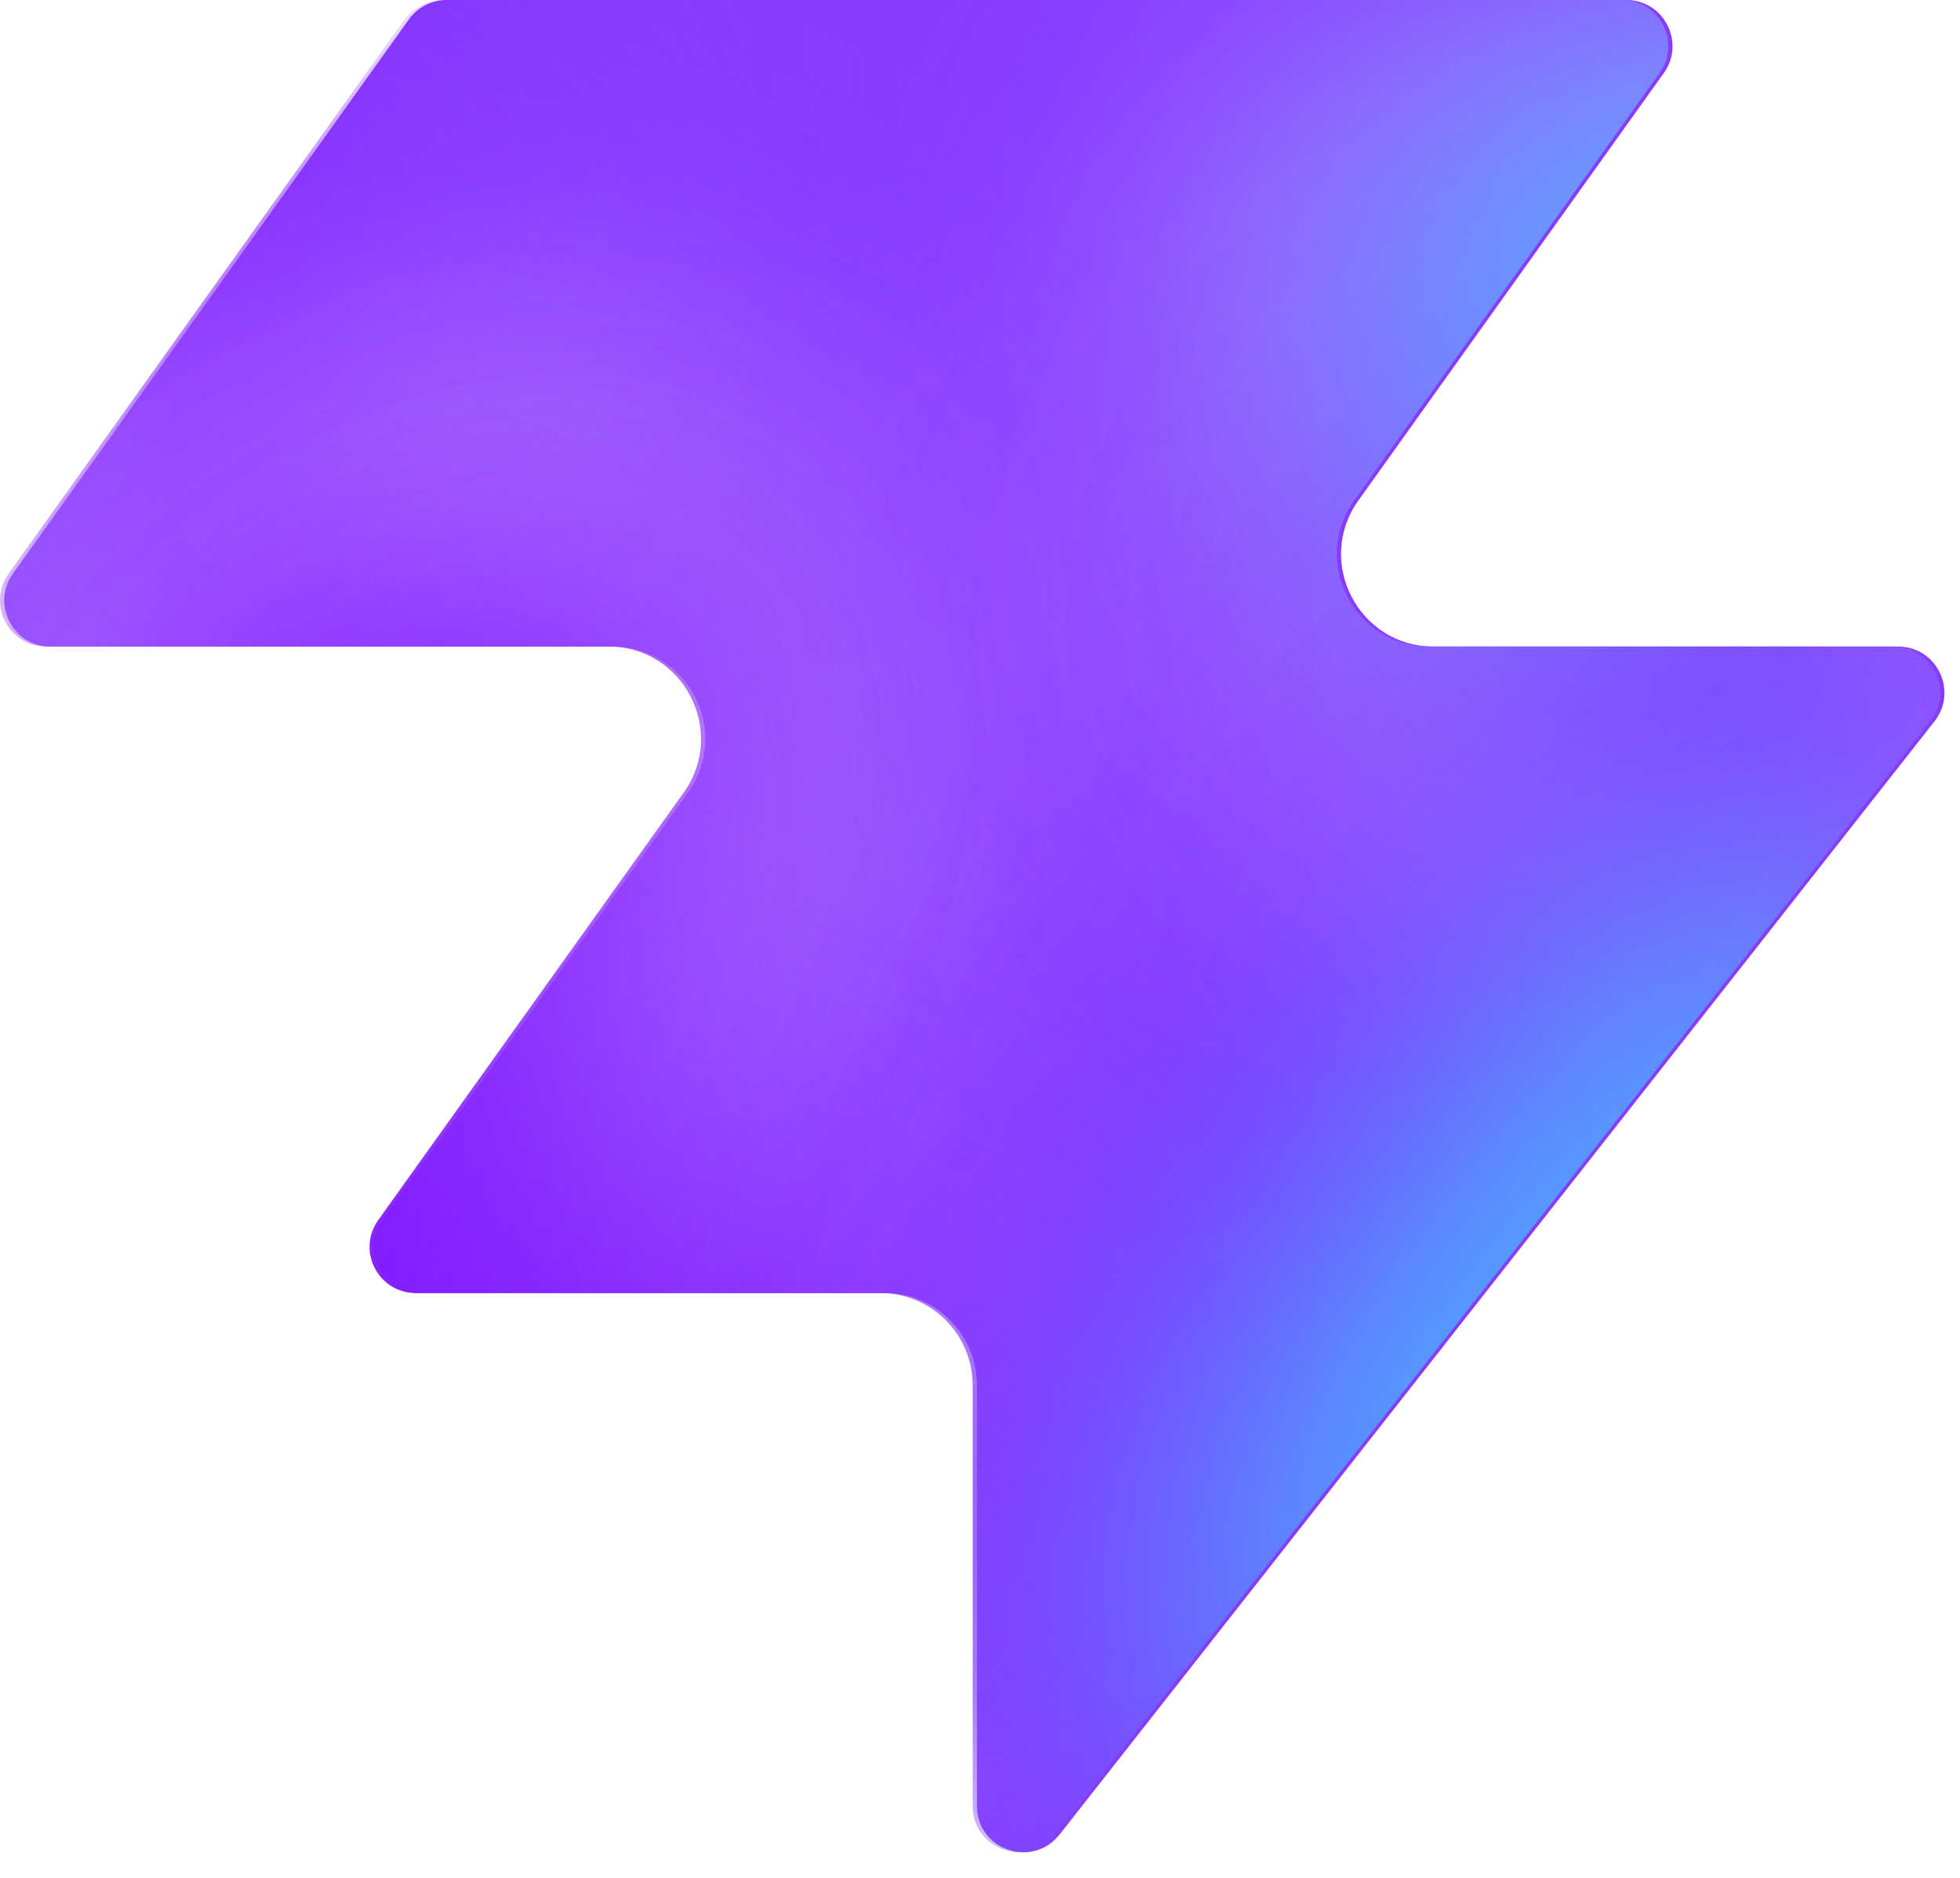
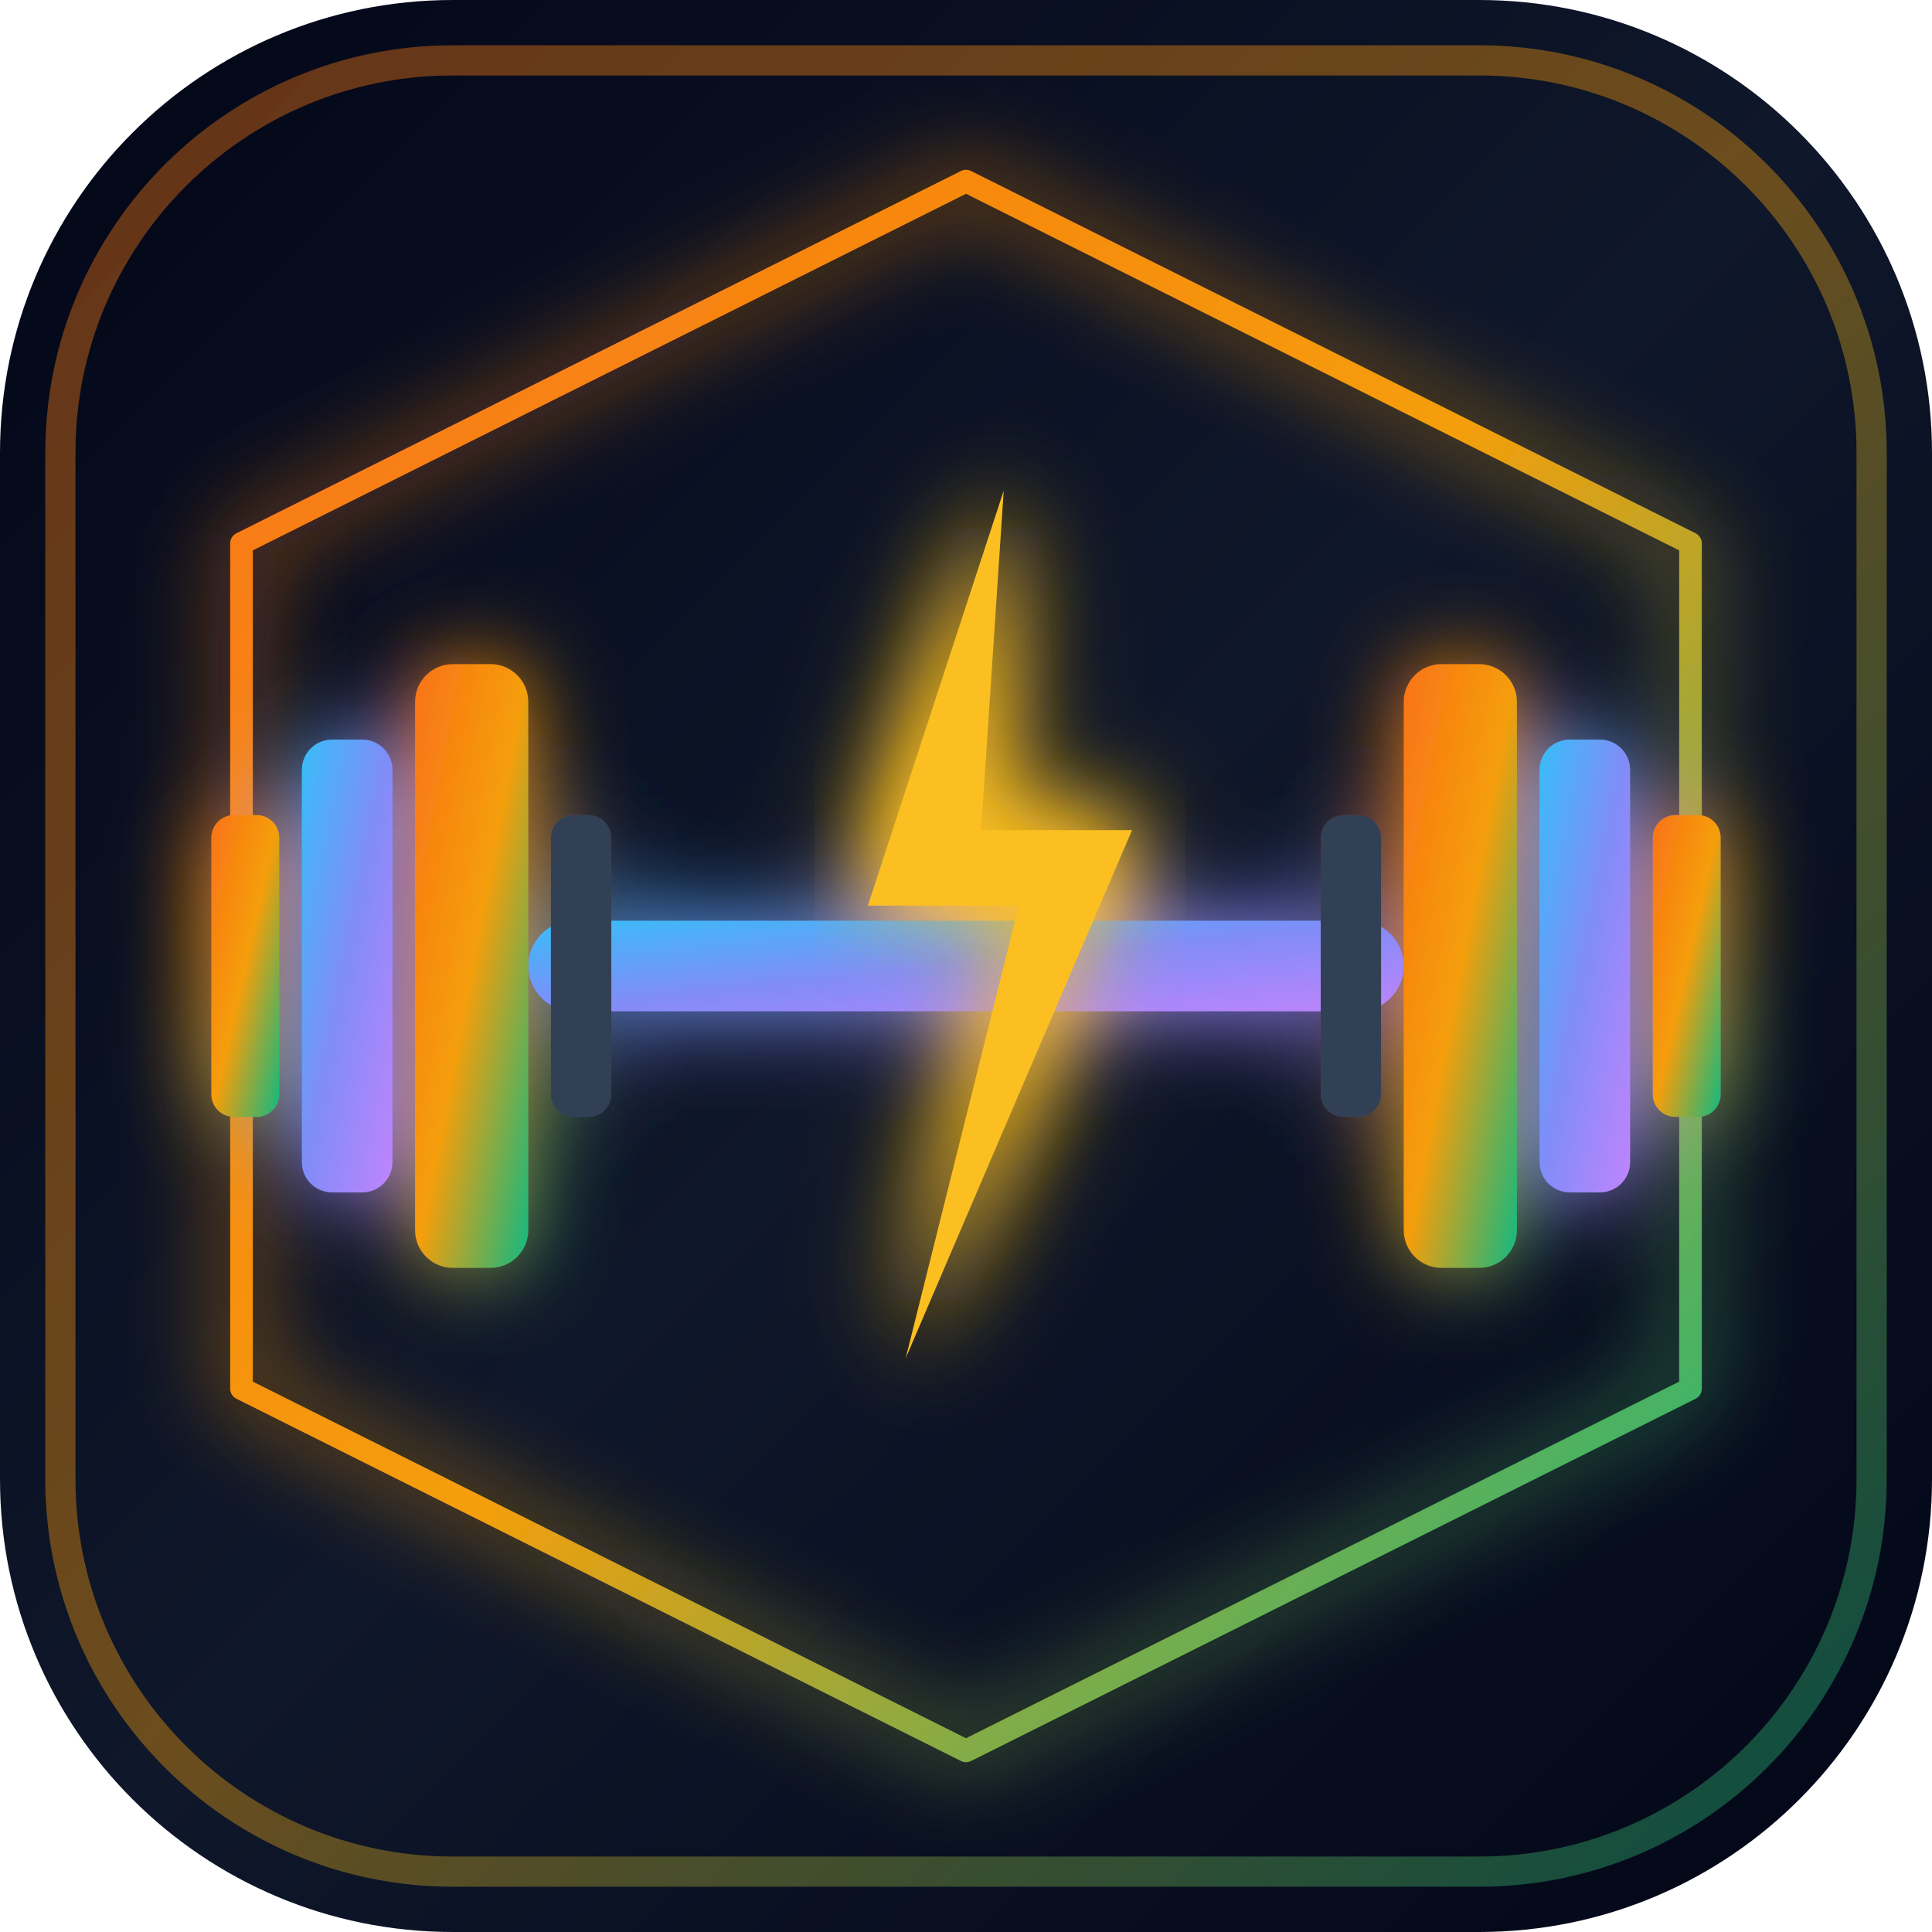
- <svg xmlns="http://www.w3.org/2000/svg" width="48" height="46" fill="none" viewBox="0 0 48 46">
-   <path fill="#863bff" d="M25.946 44.938c-.664.845-2.021.375-2.021-.698V33.937a2.26 2.26 0 0 0-2.262-2.262H10.287c-.92 0-1.456-1.04-.92-1.788l7.48-10.471c1.07-1.497 0-3.578-1.842-3.578H1.237c-.92 0-1.456-1.04-.92-1.788L10.013.474c.214-.297.556-.474.92-.474h28.894c.92 0 1.456 1.04.92 1.788l-7.48 10.471c-1.07 1.498 0 3.579 1.842 3.579h11.377c.943 0 1.473 1.088.89 1.83L25.947 44.94z" style="fill:#863bff;fill:color(display-p3 .525 .23 1);fill-opacity:1" />
-   <mask id="a" width="48" height="46" x="0" y="0" maskUnits="userSpaceOnUse" style="mask-type:alpha">
-     <path fill="#000" d="M25.842 44.938c-.664.844-2.021.375-2.021-.698V33.937a2.26 2.26 0 0 0-2.262-2.262H10.183c-.92 0-1.456-1.04-.92-1.788l7.48-10.471c1.07-1.498 0-3.579-1.842-3.579H1.133c-.92 0-1.456-1.04-.92-1.787L9.91.473c.214-.297.556-.474.92-.474h28.894c.92 0 1.456 1.04.92 1.788l-7.48 10.471c-1.07 1.498 0 3.578 1.842 3.578h11.377c.943 0 1.473 1.088.89 1.832L25.843 44.94z" style="fill:#000;fill-opacity:1" />
-   </mask>
-   <g mask="url(#a)">
-     <g filter="url(#b)">
-       <ellipse cx="5.508" cy="14.704" fill="#ede6ff" rx="5.508" ry="14.704" style="fill:#ede6ff;fill:color(display-p3 .927 .903 1);fill-opacity:1" transform="matrix(.00324 1 1 -.00324 -4.47 31.516)" />
-     </g>
-     <g filter="url(#c)">
-       <ellipse cx="10.399" cy="29.851" fill="#ede6ff" rx="10.399" ry="29.851" style="fill:#ede6ff;fill:color(display-p3 .927 .903 1);fill-opacity:1" transform="matrix(.00324 1 1 -.00324 -39.328 7.883)" />
-     </g>
-     <g filter="url(#d)">
-       <ellipse cx="5.508" cy="30.487" fill="#7e14ff" rx="5.508" ry="30.487" style="fill:#7e14ff;fill:color(display-p3 .492 .077 1);fill-opacity:1" transform="rotate(89.814 -25.913 -14.639)scale(1 -1)" />
-     </g>
-     <g filter="url(#e)">
-       <ellipse cx="5.508" cy="30.599" fill="#7e14ff" rx="5.508" ry="30.599" style="fill:#7e14ff;fill:color(display-p3 .492 .077 1);fill-opacity:1" transform="rotate(89.814 -32.644 -3.334)scale(1 -1)" />
-     </g>
-     <g filter="url(#f)">
-       <ellipse cx="5.508" cy="30.599" fill="#7e14ff" rx="5.508" ry="30.599" style="fill:#7e14ff;fill:color(display-p3 .492 .077 1);fill-opacity:1" transform="matrix(.00324 1 1 -.00324 -34.34 30.47)" />
-     </g>
-     <g filter="url(#g)">
-       <ellipse cx="14.072" cy="22.078" fill="#ede6ff" rx="14.072" ry="22.078" style="fill:#ede6ff;fill:color(display-p3 .927 .903 1);fill-opacity:1" transform="rotate(93.35 24.506 48.493)scale(-1 1)" />
-     </g>
-     <g filter="url(#h)">
-       <ellipse cx="3.47" cy="21.501" fill="#7e14ff" rx="3.47" ry="21.501" style="fill:#7e14ff;fill:color(display-p3 .492 .077 1);fill-opacity:1" transform="rotate(89.009 28.708 47.59)scale(-1 1)" />
-     </g>
-     <g filter="url(#i)">
-       <ellipse cx="3.47" cy="21.501" fill="#7e14ff" rx="3.47" ry="21.501" style="fill:#7e14ff;fill:color(display-p3 .492 .077 1);fill-opacity:1" transform="rotate(89.009 28.708 47.59)scale(-1 1)" />
-     </g>
-     <g filter="url(#j)">
-       <ellipse cx=".387" cy="8.972" fill="#7e14ff" rx="4.407" ry="29.108" style="fill:#7e14ff;fill:color(display-p3 .492 .077 1);fill-opacity:1" transform="rotate(39.51 .387 8.972)" />
-     </g>
-     <g filter="url(#k)">
-       <ellipse cx="47.523" cy="-6.092" fill="#7e14ff" rx="4.407" ry="29.108" style="fill:#7e14ff;fill:color(display-p3 .492 .077 1);fill-opacity:1" transform="rotate(37.892 47.523 -6.092)" />
-     </g>
-     <g filter="url(#l)">
-       <ellipse cx="41.412" cy="6.333" fill="#47bfff" rx="5.971" ry="9.665" style="fill:#47bfff;fill:color(display-p3 .28 .748 1);fill-opacity:1" transform="rotate(37.892 41.412 6.333)" />
-     </g>
-     <g filter="url(#m)">
-       <ellipse cx="-1.879" cy="38.332" fill="#7e14ff" rx="4.407" ry="29.108" style="fill:#7e14ff;fill:color(display-p3 .492 .077 1);fill-opacity:1" transform="rotate(37.892 -1.88 38.332)" />
-     </g>
-     <g filter="url(#n)">
-       <ellipse cx="-1.879" cy="38.332" fill="#7e14ff" rx="4.407" ry="29.108" style="fill:#7e14ff;fill:color(display-p3 .492 .077 1);fill-opacity:1" transform="rotate(37.892 -1.88 38.332)" />
-     </g>
-     <g filter="url(#o)">
-       <ellipse cx="35.651" cy="29.907" fill="#7e14ff" rx="4.407" ry="29.108" style="fill:#7e14ff;fill:color(display-p3 .492 .077 1);fill-opacity:1" transform="rotate(37.892 35.651 29.907)" />
-     </g>
-     <g filter="url(#p)">
-       <ellipse cx="38.418" cy="32.4" fill="#47bfff" rx="5.971" ry="15.297" style="fill:#47bfff;fill:color(display-p3 .28 .748 1);fill-opacity:1" transform="rotate(37.892 38.418 32.4)" />
-     </g>
-   </g>
+ <svg xmlns="http://www.w3.org/2000/svg" viewBox="0 0 512 512" width="100%" height="100%">
  <defs>
-     <filter id="b" width="60.045" height="41.654" x="-19.77" y="16.149" color-interpolation-filters="sRGB" filterUnits="userSpaceOnUse">
-       <feFlood flood-opacity="0" result="BackgroundImageFix" />
-       <feBlend in="SourceGraphic" in2="BackgroundImageFix" result="shape" />
-       <feGaussianBlur result="effect1_foregroundBlur_2002_17158" stdDeviation="7.659" />
-     </filter>
-     <filter id="c" width="90.34" height="51.437" x="-54.613" y="-7.533" color-interpolation-filters="sRGB" filterUnits="userSpaceOnUse">
-       <feFlood flood-opacity="0" result="BackgroundImageFix" />
-       <feBlend in="SourceGraphic" in2="BackgroundImageFix" result="shape" />
-       <feGaussianBlur result="effect1_foregroundBlur_2002_17158" stdDeviation="7.659" />
-     </filter>
-     <filter id="d" width="79.355" height="29.4" x="-49.64" y="2.03" color-interpolation-filters="sRGB" filterUnits="userSpaceOnUse">
-       <feFlood flood-opacity="0" result="BackgroundImageFix" />
-       <feBlend in="SourceGraphic" in2="BackgroundImageFix" result="shape" />
-       <feGaussianBlur result="effect1_foregroundBlur_2002_17158" stdDeviation="4.596" />
-     </filter>
-     <filter id="e" width="79.579" height="29.4" x="-45.045" y="20.029" color-interpolation-filters="sRGB" filterUnits="userSpaceOnUse">
-       <feFlood flood-opacity="0" result="BackgroundImageFix" />
-       <feBlend in="SourceGraphic" in2="BackgroundImageFix" result="shape" />
-       <feGaussianBlur result="effect1_foregroundBlur_2002_17158" stdDeviation="4.596" />
-     </filter>
-     <filter id="f" width="79.579" height="29.4" x="-43.513" y="21.178" color-interpolation-filters="sRGB" filterUnits="userSpaceOnUse">
-       <feFlood flood-opacity="0" result="BackgroundImageFix" />
-       <feBlend in="SourceGraphic" in2="BackgroundImageFix" result="shape" />
-       <feGaussianBlur result="effect1_foregroundBlur_2002_17158" stdDeviation="4.596" />
-     </filter>
-     <filter id="g" width="74.749" height="58.852" x="15.756" y="-17.901" color-interpolation-filters="sRGB" filterUnits="userSpaceOnUse">
-       <feFlood flood-opacity="0" result="BackgroundImageFix" />
-       <feBlend in="SourceGraphic" in2="BackgroundImageFix" result="shape" />
-       <feGaussianBlur result="effect1_foregroundBlur_2002_17158" stdDeviation="7.659" />
-     </filter>
-     <filter id="h" width="61.377" height="25.362" x="23.548" y="2.284" color-interpolation-filters="sRGB" filterUnits="userSpaceOnUse">
-       <feFlood flood-opacity="0" result="BackgroundImageFix" />
-       <feBlend in="SourceGraphic" in2="BackgroundImageFix" result="shape" />
-       <feGaussianBlur result="effect1_foregroundBlur_2002_17158" stdDeviation="4.596" />
-     </filter>
-     <filter id="i" width="61.377" height="25.362" x="23.548" y="2.284" color-interpolation-filters="sRGB" filterUnits="userSpaceOnUse">
-       <feFlood flood-opacity="0" result="BackgroundImageFix" />
-       <feBlend in="SourceGraphic" in2="BackgroundImageFix" result="shape" />
-       <feGaussianBlur result="effect1_foregroundBlur_2002_17158" stdDeviation="4.596" />
-     </filter>
-     <filter id="j" width="56.045" height="63.649" x="-27.636" y="-22.853" color-interpolation-filters="sRGB" filterUnits="userSpaceOnUse">
-       <feFlood flood-opacity="0" result="BackgroundImageFix" />
-       <feBlend in="SourceGraphic" in2="BackgroundImageFix" result="shape" />
-       <feGaussianBlur result="effect1_foregroundBlur_2002_17158" stdDeviation="4.596" />
-     </filter>
-     <filter id="k" width="54.814" height="64.646" x="20.116" y="-38.415" color-interpolation-filters="sRGB" filterUnits="userSpaceOnUse">
-       <feFlood flood-opacity="0" result="BackgroundImageFix" />
-       <feBlend in="SourceGraphic" in2="BackgroundImageFix" result="shape" />
-       <feGaussianBlur result="effect1_foregroundBlur_2002_17158" stdDeviation="4.596" />
-     </filter>
-     <filter id="l" width="33.541" height="35.313" x="24.641" y="-11.323" color-interpolation-filters="sRGB" filterUnits="userSpaceOnUse">
-       <feFlood flood-opacity="0" result="BackgroundImageFix" />
-       <feBlend in="SourceGraphic" in2="BackgroundImageFix" result="shape" />
-       <feGaussianBlur result="effect1_foregroundBlur_2002_17158" stdDeviation="4.596" />
-     </filter>
-     <filter id="m" width="54.814" height="64.646" x="-29.286" y="6.009" color-interpolation-filters="sRGB" filterUnits="userSpaceOnUse">
-       <feFlood flood-opacity="0" result="BackgroundImageFix" />
-       <feBlend in="SourceGraphic" in2="BackgroundImageFix" result="shape" />
-       <feGaussianBlur result="effect1_foregroundBlur_2002_17158" stdDeviation="4.596" />
-     </filter>
-     <filter id="n" width="54.814" height="64.646" x="-29.286" y="6.009" color-interpolation-filters="sRGB" filterUnits="userSpaceOnUse">
-       <feFlood flood-opacity="0" result="BackgroundImageFix" />
-       <feBlend in="SourceGraphic" in2="BackgroundImageFix" result="shape" />
-       <feGaussianBlur result="effect1_foregroundBlur_2002_17158" stdDeviation="4.596" />
-     </filter>
-     <filter id="o" width="54.814" height="64.646" x="8.244" y="-2.416" color-interpolation-filters="sRGB" filterUnits="userSpaceOnUse">
-       <feFlood flood-opacity="0" result="BackgroundImageFix" />
-       <feBlend in="SourceGraphic" in2="BackgroundImageFix" result="shape" />
-       <feGaussianBlur result="effect1_foregroundBlur_2002_17158" stdDeviation="4.596" />
-     </filter>
-     <filter id="p" width="39.409" height="43.623" x="18.713" y="10.588" color-interpolation-filters="sRGB" filterUnits="userSpaceOnUse">
-       <feFlood flood-opacity="0" result="BackgroundImageFix" />
-       <feBlend in="SourceGraphic" in2="BackgroundImageFix" result="shape" />
-       <feGaussianBlur result="effect1_foregroundBlur_2002_17158" stdDeviation="4.596" />
+     <linearGradient id="bgGrad" x1="0%" y1="0%" x2="100%" y2="100%">
+       <stop offset="0%" stop-color="#020617" />
+       <stop offset="50%" stop-color="#0f172a" />
+       <stop offset="100%" stop-color="#020617" />
+     </linearGradient>
+     <linearGradient id="neonGrad" x1="0%" y1="0%" x2="100%" y2="100%">
+       <stop offset="0%" stop-color="#f97316" />
+       <stop offset="50%" stop-color="#f59e0b" />
+       <stop offset="100%" stop-color="#10b981" />
+     </linearGradient>
+     <linearGradient id="metalGrad" x1="0%" y1="0%" x2="100%" y2="100%">
+       <stop offset="0%" stop-color="#38bdf8" />
+       <stop offset="50%" stop-color="#818cf8" />
+       <stop offset="100%" stop-color="#c084fc" />
+     </linearGradient>
+     <filter id="glow" x="-20%" y="-20%" width="140%" height="140%">
+       <feGaussianBlur stdDeviation="12" result="blur" />
+       <feComposite in="SourceGraphic" in2="blur" operator="over" />
    </filter>
  </defs>
+   <rect width="512" height="512" rx="120" fill="url(#bgGrad)" />
+   <rect x="16" y="16" width="480" height="480" rx="104" fill="none" stroke="url(#neonGrad)" stroke-width="8" stroke-opacity="0.4" />
+   <polygon points="256,48 448,144 448,368 256,464 64,368 64,144" fill="none" stroke="url(#neonGrad)" stroke-width="6" stroke-linecap="round" stroke-linejoin="round" filter="url(#glow)" />
+   <g filter="url(#glow)" transform="translate(0, 0)">
+     <rect x="140" y="244" width="232" height="24" rx="12" fill="url(#metalGrad)" />
+     <rect x="110" y="176" width="30" height="160" rx="10" fill="url(#neonGrad)" />
+     <rect x="80" y="196" width="24" height="120" rx="8" fill="url(#metalGrad)" />
+     <rect x="56" y="216" width="18" height="80" rx="6" fill="url(#neonGrad)" />
+     <rect x="146" y="216" width="16" height="80" rx="6" fill="#334155" />
+     <rect x="372" y="176" width="30" height="160" rx="10" fill="url(#neonGrad)" />
+     <rect x="408" y="196" width="24" height="120" rx="8" fill="url(#metalGrad)" />
+     <rect x="438" y="216" width="18" height="80" rx="6" fill="url(#neonGrad)" />
+     <rect x="350" y="216" width="16" height="80" rx="6" fill="#334155" />
+     <path d="M266,130 L230,240 L270,240 L240,360 L300,220 L260,220 Z" fill="#fbbf24" filter="url(#glow)" />
+   </g>
</svg>
